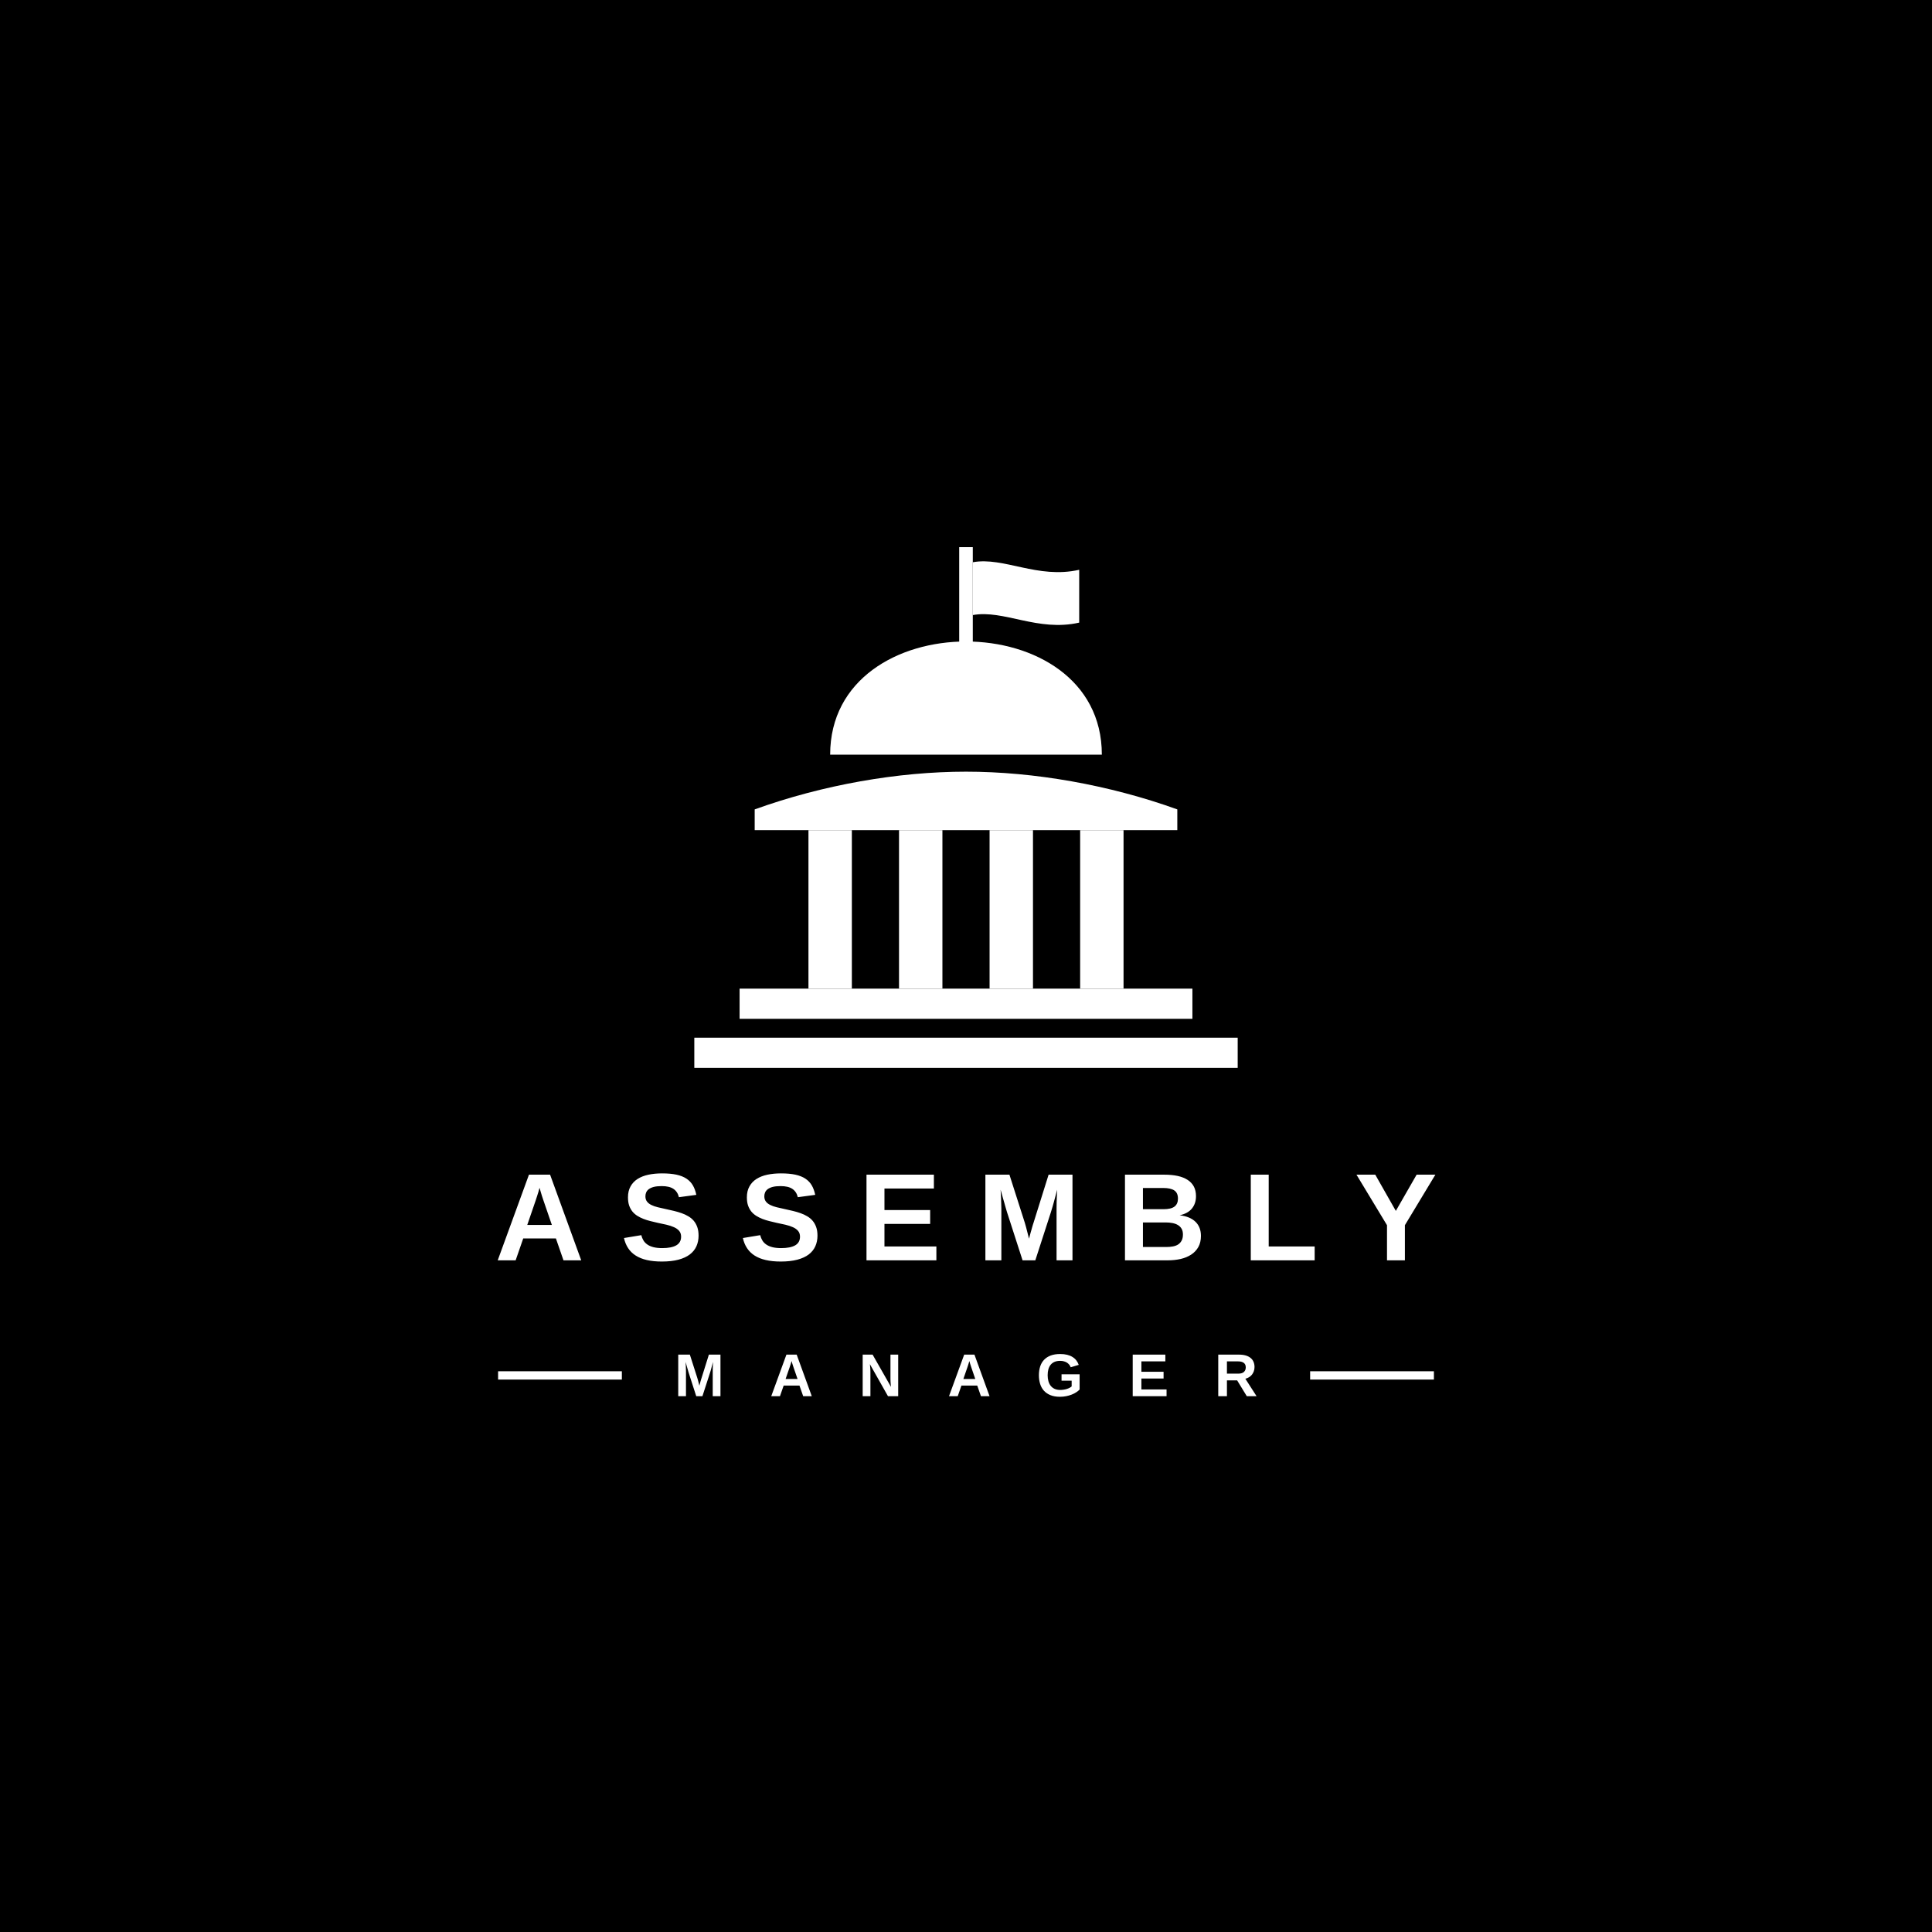
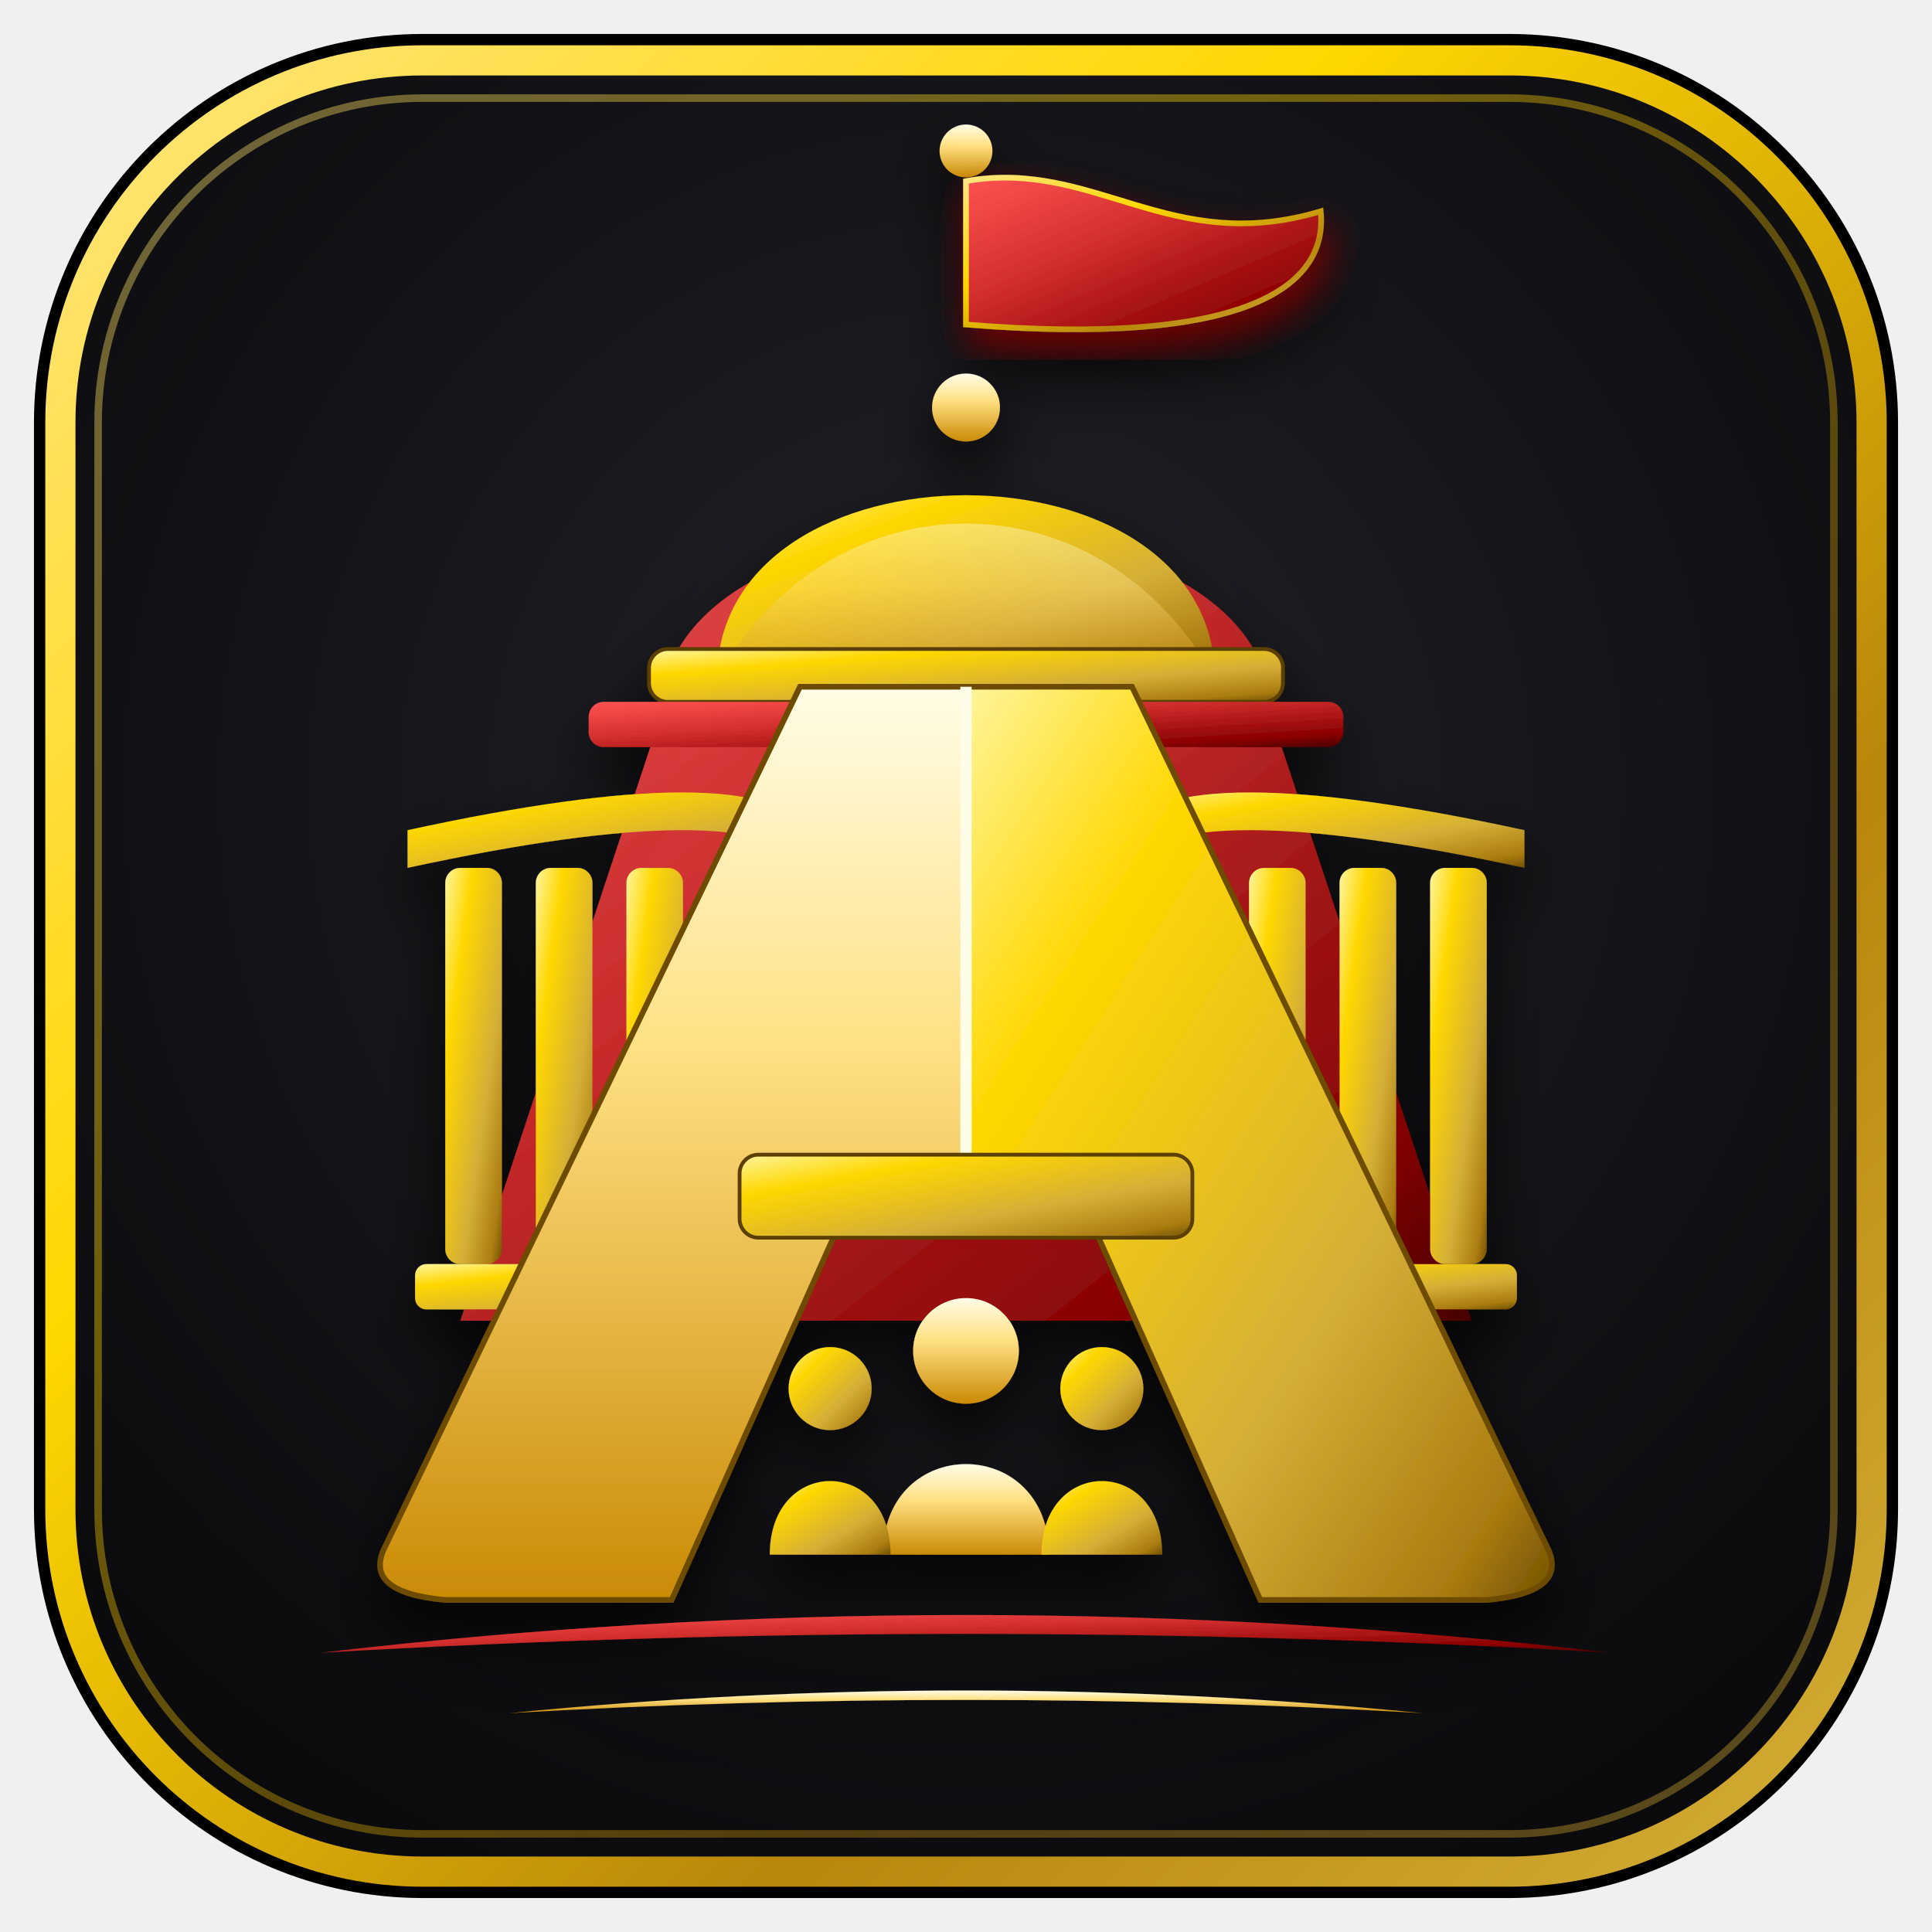
<svg xmlns="http://www.w3.org/2000/svg" viewBox="0 0 512 512" width="100%" height="100%">
-   <rect width="512" height="512" fill="#000000" />
-   <g fill="#FFFFFF">
-     <rect x="254.2" y="145" width="3.6" height="30" />
-     <path d="M 257.8 149 C 266 147.5, 275 153.5, 286 151 L 286 165 C 275 167.5, 266 161.5, 257.8 163 Z" />
-     <path d="M 220 200 C 220 160, 292 160, 292 200 Z" />
-     <path d="M 200 220 L 200 214.5 C 218 208, 238 204.5, 256 204.5 C 274 204.5, 294 208, 312 214.5 L 312 220 Z" />
-     <rect x="214.25" y="220" width="11.5" height="42" />
-     <rect x="238.25" y="220" width="11.5" height="42" />
-     <rect x="262.25" y="220" width="11.5" height="42" />
-     <rect x="286.25" y="220" width="11.5" height="42" />
-     <rect x="196" y="262" width="120" height="8" />
-     <rect x="184" y="275" width="144" height="8" />
-     <path d="M154.03 334L149.33 334L147.32 328.20L138.66 328.20L136.65 334L131.90 334L140.18 311.30L145.78 311.30L154.03 334M146.25 324.62L144.01 318.10Q143.82 317.53 143.63 316.96Q143.45 316.39 143.31 315.91Q143.17 315.44 143.09 315.13Q143 314.83 142.98 314.79Q142.97 314.84 142.88 315.15Q142.80 315.45 142.67 315.92Q142.53 316.39 142.34 316.96Q142.16 317.53 141.97 318.10L139.73 324.62L146.25 324.62M185.13 327.46Q185.13 329 184.56 330.27Q184 331.53 182.81 332.44Q181.63 333.34 179.79 333.83Q177.94 334.32 175.39 334.32Q173.14 334.32 171.41 333.92Q169.69 333.52 168.46 332.73Q167.22 331.94 166.46 330.77Q165.69 329.60 165.36 328.09L169.95 327.33Q170.14 328.09 170.51 328.71Q170.88 329.34 171.54 329.80Q172.19 330.26 173.16 330.51Q174.14 330.76 175.52 330.76Q177.94 330.76 179.22 330.03Q180.50 329.29 180.50 327.73Q180.50 326.80 179.99 326.20Q179.47 325.60 178.62 325.22Q177.76 324.83 176.65 324.57Q175.54 324.32 174.33 324.07Q173.36 323.85 172.40 323.61Q171.43 323.37 170.55 323.03Q169.67 322.69 168.92 322.22Q168.16 321.75 167.60 321.07Q167.05 320.38 166.73 319.47Q166.42 318.55 166.42 317.31Q166.42 315.61 167.10 314.41Q167.77 313.20 168.97 312.43Q170.17 311.67 171.83 311.31Q173.49 310.96 175.46 310.96Q177.68 310.96 179.27 311.30Q180.86 311.65 181.93 312.36Q183 313.07 183.62 314.14Q184.24 315.21 184.53 316.65L179.92 317.27Q179.57 315.81 178.48 315.07Q177.39 314.33 175.36 314.33Q174.11 314.33 173.28 314.54Q172.45 314.76 171.95 315.13Q171.46 315.50 171.25 315.99Q171.04 316.48 171.04 317.03Q171.04 317.87 171.45 318.41Q171.85 318.95 172.57 319.31Q173.30 319.68 174.31 319.93Q175.31 320.17 176.52 320.43Q177.59 320.66 178.63 320.91Q179.68 321.16 180.63 321.50Q181.58 321.83 182.40 322.32Q183.23 322.80 183.83 323.50Q184.43 324.20 184.78 325.17Q185.13 326.14 185.13 327.46M216.64 327.46Q216.64 329 216.07 330.27Q215.51 331.53 214.33 332.44Q213.14 333.34 211.30 333.83Q209.45 334.32 206.91 334.32Q204.65 334.32 202.93 333.92Q201.20 333.52 199.97 332.73Q198.74 331.94 197.97 330.77Q197.20 329.60 196.87 328.09L201.46 327.33Q201.65 328.09 202.02 328.71Q202.39 329.34 203.05 329.80Q203.70 330.26 204.67 330.51Q205.65 330.76 207.03 330.76Q209.45 330.76 210.73 330.03Q212.01 329.29 212.01 327.73Q212.01 326.80 211.50 326.20Q210.98 325.60 210.13 325.22Q209.27 324.83 208.16 324.57Q207.05 324.32 205.84 324.07Q204.87 323.85 203.91 323.61Q202.94 323.37 202.06 323.03Q201.18 322.69 200.43 322.22Q199.67 321.75 199.11 321.07Q198.56 320.38 198.24 319.47Q197.93 318.55 197.93 317.31Q197.93 315.61 198.61 314.41Q199.28 313.20 200.48 312.43Q201.68 311.67 203.34 311.31Q205 310.96 206.97 310.96Q209.19 310.96 210.78 311.30Q212.37 311.65 213.44 312.36Q214.51 313.07 215.13 314.14Q215.75 315.21 216.04 316.65L211.43 317.27Q211.08 315.81 209.99 315.07Q208.90 314.33 206.87 314.33Q205.62 314.33 204.79 314.54Q203.96 314.76 203.46 315.13Q202.97 315.50 202.76 315.99Q202.55 316.48 202.55 317.03Q202.55 317.87 202.96 318.41Q203.36 318.95 204.09 319.31Q204.81 319.68 205.82 319.93Q206.82 320.17 208.03 320.43Q209.10 320.66 210.14 320.91Q211.19 321.16 212.14 321.50Q213.09 321.83 213.91 322.32Q214.74 322.80 215.34 323.50Q215.94 324.20 216.29 325.17Q216.64 326.14 216.64 327.46M248.15 334L229.63 334L229.63 311.30L247.49 311.30L247.49 314.97L234.39 314.97L234.39 320.67L246.50 320.67L246.50 324.35L234.39 324.35L234.39 330.33L248.15 330.33L248.15 334M284.22 334L280 334L280 320.24Q280 319.42 280.02 318.55Q280.05 317.68 280.08 316.95Q280.13 316.10 280.16 315.29Q279.82 316.57 279.51 317.71Q279.39 318.19 279.24 318.71Q279.09 319.22 278.96 319.71Q278.82 320.19 278.69 320.61Q278.56 321.03 278.47 321.33L274.37 334L270.99 334L266.90 321.33Q266.80 321.03 266.68 320.61Q266.56 320.19 266.42 319.71Q266.28 319.22 266.14 318.71Q265.99 318.19 265.85 317.71Q265.53 316.57 265.17 315.29Q265.22 316.23 265.27 317.13Q265.30 317.90 265.33 318.76Q265.37 319.61 265.37 320.24L265.37 334L261.14 334L261.14 311.30L267.51 311.30L271.57 323.99Q271.73 324.49 271.92 325.22Q272.10 325.94 272.28 326.62Q272.47 327.41 272.70 328.26Q272.92 327.43 273.13 326.65Q273.23 326.31 273.33 325.96Q273.42 325.60 273.52 325.27Q273.62 324.93 273.71 324.62Q273.81 324.32 273.89 324.07L277.89 311.30L284.22 311.30L284.22 334M318.26 327.52Q318.26 329.25 317.57 330.48Q316.87 331.71 315.67 332.49Q314.47 333.27 312.88 333.64Q311.28 334 309.49 334L298.13 334L298.13 311.30L308.53 311.30Q310.54 311.30 312.11 311.64Q313.68 311.99 314.76 312.70Q315.84 313.41 316.40 314.48Q316.95 315.55 316.95 317Q316.95 318.93 315.88 320.26Q314.81 321.59 312.62 322.06Q315.38 322.38 316.82 323.79Q318.26 325.20 318.26 327.52M312.17 317.65Q312.17 316.11 311.19 315.47Q310.22 314.83 308.30 314.83L302.89 314.83L302.89 320.45L308.33 320.45Q310.35 320.45 311.26 319.75Q312.17 319.05 312.17 317.65M313.49 327.15Q313.49 326.25 313.14 325.64Q312.78 325.02 312.16 324.65Q311.54 324.28 310.71 324.12Q309.88 323.96 308.91 323.96L302.89 323.96L302.89 330.47L309.09 330.47Q310.03 330.47 310.83 330.32Q311.64 330.17 312.23 329.79Q312.81 329.41 313.15 328.76Q313.49 328.12 313.49 327.15M348.40 334L331.47 334L331.47 311.30L336.22 311.30L336.22 330.33L348.40 330.33L348.40 334M380.39 311.30L372.31 324.69L372.31 334L367.57 334L367.57 324.69L359.48 311.30L364.46 311.30L369.91 320.90L375.42 311.30" />
-     <path d="M190.93 370L188.88 370L188.88 363.33Q188.88 362.93 188.89 362.51Q188.90 362.09 188.92 361.73Q188.94 361.32 188.96 360.93Q188.79 361.55 188.64 362.10Q188.58 362.34 188.51 362.59Q188.44 362.84 188.38 363.07Q188.31 363.30 188.25 363.51Q188.18 363.71 188.14 363.86L186.15 370L184.51 370L182.53 363.86Q182.48 363.71 182.42 363.51Q182.36 363.30 182.30 363.07Q182.23 362.84 182.16 362.59Q182.09 362.34 182.02 362.10Q181.86 361.55 181.69 360.93Q181.71 361.38 181.74 361.82Q181.75 362.20 181.77 362.61Q181.79 363.02 181.79 363.33L181.79 370L179.74 370L179.74 358.99L182.82 358.99L184.79 365.15Q184.87 365.39 184.96 365.74Q185.05 366.09 185.14 366.42Q185.23 366.80 185.34 367.22Q185.45 366.81 185.55 366.44Q185.60 366.27 185.64 366.10Q185.69 365.93 185.74 365.77Q185.79 365.60 185.83 365.45Q185.88 365.30 185.92 365.19L187.86 358.99L190.93 358.99L190.93 370M215.13 370L212.85 370L211.87 367.19L207.68 367.19L206.70 370L204.39 370L208.41 358.99L211.13 358.99L215.13 370M211.36 365.45L210.27 362.29Q210.18 362.02 210.09 361.74Q210 361.46 209.93 361.23Q209.86 361 209.82 360.85Q209.78 360.70 209.77 360.69Q209.76 360.71 209.72 360.86Q209.68 361.01 209.62 361.23Q209.55 361.46 209.46 361.74Q209.37 362.02 209.28 362.29L208.19 365.45L211.36 365.45M238.03 370L235.32 370L230.53 361.52Q230.57 361.87 230.60 362.21Q230.63 362.51 230.65 362.85Q230.67 363.20 230.67 363.51L230.67 370L228.62 370L228.62 358.99L231.25 358.99L236.12 367.54Q236.08 367.21 236.05 366.85Q236.02 366.55 236 366.16Q235.98 365.78 235.98 365.39L235.98 358.99L238.03 358.99L238.03 370M262.24 370L259.96 370L258.98 367.19L254.79 367.19L253.81 370L251.50 370L255.52 358.99L258.24 358.99L262.24 370M258.46 365.45L257.38 362.29Q257.29 362.02 257.20 361.74Q257.11 361.46 257.04 361.23Q256.97 361 256.93 360.85Q256.89 360.70 256.88 360.69Q256.87 360.71 256.83 360.86Q256.79 361.01 256.73 361.23Q256.66 361.46 256.57 361.74Q256.48 362.02 256.39 362.29L255.30 365.45L258.46 365.45M280.96 368.35Q281.46 368.35 281.92 368.27Q282.38 368.20 282.77 368.07Q283.17 367.94 283.48 367.77Q283.80 367.60 284 367.42L284 365.90L281.32 365.90L281.32 364.20L286.11 364.20L286.11 368.24Q285.74 368.63 285.21 368.97Q284.68 369.32 284.01 369.58Q283.35 369.84 282.56 370Q281.78 370.16 280.89 370.16Q279.43 370.16 278.38 369.73Q277.32 369.30 276.64 368.54Q275.96 367.78 275.64 366.73Q275.32 365.69 275.32 364.45Q275.32 363.16 275.66 362.12Q276 361.08 276.70 360.35Q277.40 359.62 278.46 359.22Q279.52 358.83 280.95 358.83Q281.99 358.83 282.80 359.03Q283.61 359.23 284.21 359.61Q284.82 359.98 285.23 360.51Q285.64 361.04 285.88 361.70L283.75 362.34Q283.61 361.99 283.38 361.68Q283.14 361.38 282.80 361.14Q282.45 360.91 281.99 360.78Q281.54 360.64 280.95 360.64Q280.09 360.64 279.46 360.91Q278.84 361.18 278.43 361.68Q278.03 362.18 277.83 362.88Q277.64 363.58 277.64 364.45Q277.64 365.30 277.84 366.02Q278.04 366.74 278.45 367.26Q278.86 367.77 279.48 368.06Q280.11 368.35 280.96 368.35M309.15 370L300.18 370L300.18 358.99L308.83 358.99L308.83 360.77L302.48 360.77L302.48 363.54L308.36 363.54L308.36 365.32L302.48 365.32L302.48 368.22L309.15 368.22L309.15 370M333 370L330.41 370L327.86 365.82L325.15 365.82L325.15 370L322.85 370L322.85 358.99L328.35 358.99Q329.38 358.99 330.15 359.22Q330.92 359.45 331.43 359.88Q331.95 360.30 332.20 360.91Q332.46 361.52 332.46 362.27Q332.46 362.89 332.27 363.40Q332.09 363.91 331.77 364.31Q331.44 364.71 331 364.98Q330.55 365.25 330.03 365.38L333 370M330.14 362.37Q330.14 361.56 329.61 361.17Q329.08 360.78 328.11 360.78L325.15 360.78L325.15 364.03L328.17 364.03Q328.68 364.03 329.05 363.91Q329.43 363.79 329.66 363.57Q329.90 363.34 330.02 363.04Q330.14 362.73 330.14 362.37" />
+   <defs>
+     <radialGradient id="blackTile" cx="50%" cy="40%" r="75%">
+       <stop offset="0%" stop-color="#222228" />
+       <stop offset="60%" stop-color="#121216" />
+       <stop offset="100%" stop-color="#08080a" />
+     </radialGradient>
+     <linearGradient id="gold3D" x1="0%" y1="0%" x2="100%" y2="100%">
+       <stop offset="0%" stop-color="#FFF59D" />
+       <stop offset="25%" stop-color="#FFD700" />
+       <stop offset="65%" stop-color="#D4AF37" />
+       <stop offset="90%" stop-color="#AA7C11" />
+       <stop offset="100%" stop-color="#705000" />
+     </linearGradient>
+     <linearGradient id="goldLight" x1="0%" y1="0%" x2="0%" y2="100%">
+       <stop offset="0%" stop-color="#FFFDE7" />
+       <stop offset="40%" stop-color="#FFE082" />
+       <stop offset="100%" stop-color="#CA8A04" />
+     </linearGradient>
+     <linearGradient id="crimsonRed" x1="0%" y1="0%" x2="100%" y2="100%">
+       <stop offset="0%" stop-color="#FF5252" />
+       <stop offset="40%" stop-color="#D32F2F" />
+       <stop offset="85%" stop-color="#8B0000" />
+       <stop offset="100%" stop-color="#4A0000" />
+     </linearGradient>
+     <linearGradient id="goldRim" x1="0%" y1="0%" x2="100%" y2="100%">
+       <stop offset="0%" stop-color="#FFE57F" />
+       <stop offset="35%" stop-color="#FFD700" />
+       <stop offset="70%" stop-color="#B8860B" />
+       <stop offset="100%" stop-color="#D4AF37" />
+     </linearGradient>
+     <filter id="goldShadow" x="-20%" y="-20%" width="140%" height="140%">
+       <feDropShadow dx="0" dy="8" stdDeviation="8" flood-color="#000000" flood-opacity="0.8" />
+     </filter>
+     <filter id="flagGlow" x="-20%" y="-20%" width="140%" height="140%">
+       <feDropShadow dx="2" dy="4" stdDeviation="4" flood-color="#8B0000" flood-opacity="0.6" />
+     </filter>
+   </defs>
+   <rect x="12" y="12" width="488" height="488" rx="100" fill="url(#blackTile)" stroke="#000000" stroke-width="6" />
+   <rect x="16" y="16" width="480" height="480" rx="96" fill="none" stroke="url(#goldRim)" stroke-width="8" />
+   <rect x="26" y="26" width="460" height="460" rx="86" fill="none" stroke="url(#goldRim)" stroke-opacity="0.4" stroke-width="2" />
+   <g filter="url(#goldShadow)">
+     <path d="M 175 190 C 175 125, 337 125, 337 190 L 390 350 L 122 350 Z" fill="url(#crimsonRed)" opacity="0.9" />
+     <line x1="256" y1="42" x2="256" y2="108" stroke="url(#goldLight)" stroke-width="6" stroke-linecap="round" />
+     <circle cx="256" cy="40" r="7" fill="url(#goldLight)" />
+     <g filter="url(#flagGlow)">
+       <path d="M 256 48 C 290 42, 310 68, 350 56 C 352 76, 330 92, 256 86 Z" fill="url(#crimsonRed)" stroke="url(#goldRim)" stroke-width="1.5" />
+     </g>
+     <circle cx="256" cy="108" r="9" fill="url(#goldLight)" />
+     <path d="M 190 180 C 190 115, 322 115, 322 180 Z" fill="url(#gold3D)" />
+     <path d="M 190 180 C 220 125, 292 125, 322 180 Z" fill="url(#goldLight)" opacity="0.4" />
+     <rect x="172" y="172" width="168" height="14" rx="5" fill="url(#gold3D)" stroke="#5c4000" stroke-width="1" />
+     <rect x="156" y="186" width="200" height="12" rx="4" fill="url(#crimsonRed)" />
+     <g fill="url(#gold3D)">
+       <path d="M 108 220 Q 200 200, 215 220 L 215 230 Q 200 210, 108 230 Z" fill="url(#gold3D)" />
+       <rect x="118" y="230" width="15" height="105" rx="4" />
+       <rect x="142" y="230" width="15" height="105" rx="4" />
+       <rect x="166" y="230" width="15" height="105" rx="4" />
+       <rect x="190" y="230" width="15" height="105" rx="4" />
+       <rect x="110" y="335" width="102" height="12" rx="3" fill="url(#gold3D)" />
+     </g>
+     <g fill="url(#gold3D)">
+       <path d="M 297 220 Q 312 200, 404 220 L 404 230 Q 312 210, 297 230 Z" fill="url(#gold3D)" />
+       <rect x="307" y="230" width="15" height="105" rx="4" />
+       <rect x="331" y="230" width="15" height="105" rx="4" />
+       <rect x="355" y="230" width="15" height="105" rx="4" />
+       <rect x="379" y="230" width="15" height="105" rx="4" />
+       <rect x="300" y="335" width="102" height="12" rx="3" fill="url(#gold3D)" />
+     </g>
+     <path d="M 256 182 L 212 182 L 102 410 Q 96 422, 118 424 L 178 424 L 228 312 L 256 312 Z" fill="url(#goldLight)" stroke="#6d4c00" stroke-width="1.5" />
+     <path d="M 256 182 L 300 182 L 410 410 Q 416 422, 394 424 L 334 424 L 284 312 L 256 312 Z" fill="url(#gold3D)" stroke="#6d4c00" stroke-width="1.5" />
+     <path d="M 256 182 L 256 312" stroke="#FFFDE7" stroke-width="3" />
+     <rect x="196" y="306" width="120" height="22" rx="5" fill="url(#gold3D)" stroke="#5c4000" stroke-width="1" />
+     <circle cx="256" cy="358" r="14" fill="url(#goldLight)" />
+     <path d="M 234 412 C 234 380, 278 380, 278 412 Z" fill="url(#goldLight)" />
+     <circle cx="220" cy="368" r="11" fill="url(#gold3D)" />
+     <path d="M 204 412 C 204 386, 236 386, 236 412 Z" fill="url(#gold3D)" />
+     <circle cx="292" cy="368" r="11" fill="url(#gold3D)" />
+     <path d="M 276 412 C 276 386, 308 386, 308 412 Z" fill="url(#gold3D)" />
+     <path d="M 85 438 Q 256 418, 427 438 Q 256 428, 85 438 Z" fill="url(#crimsonRed)" />
+     <path d="M 135 454 Q 256 442, 377 454 Q 256 447, 135 454 Z" fill="url(#goldLight)" />
  </g>
-   <line x1="133.1" y1="364.5" x2="163.7" y2="364.5" stroke="#FFFFFF" stroke-width="2.2" stroke-linecap="square" />
-   <line x1="348.3" y1="364.5" x2="378.9" y2="364.5" stroke="#FFFFFF" stroke-width="2.2" stroke-linecap="square" />
</svg>
